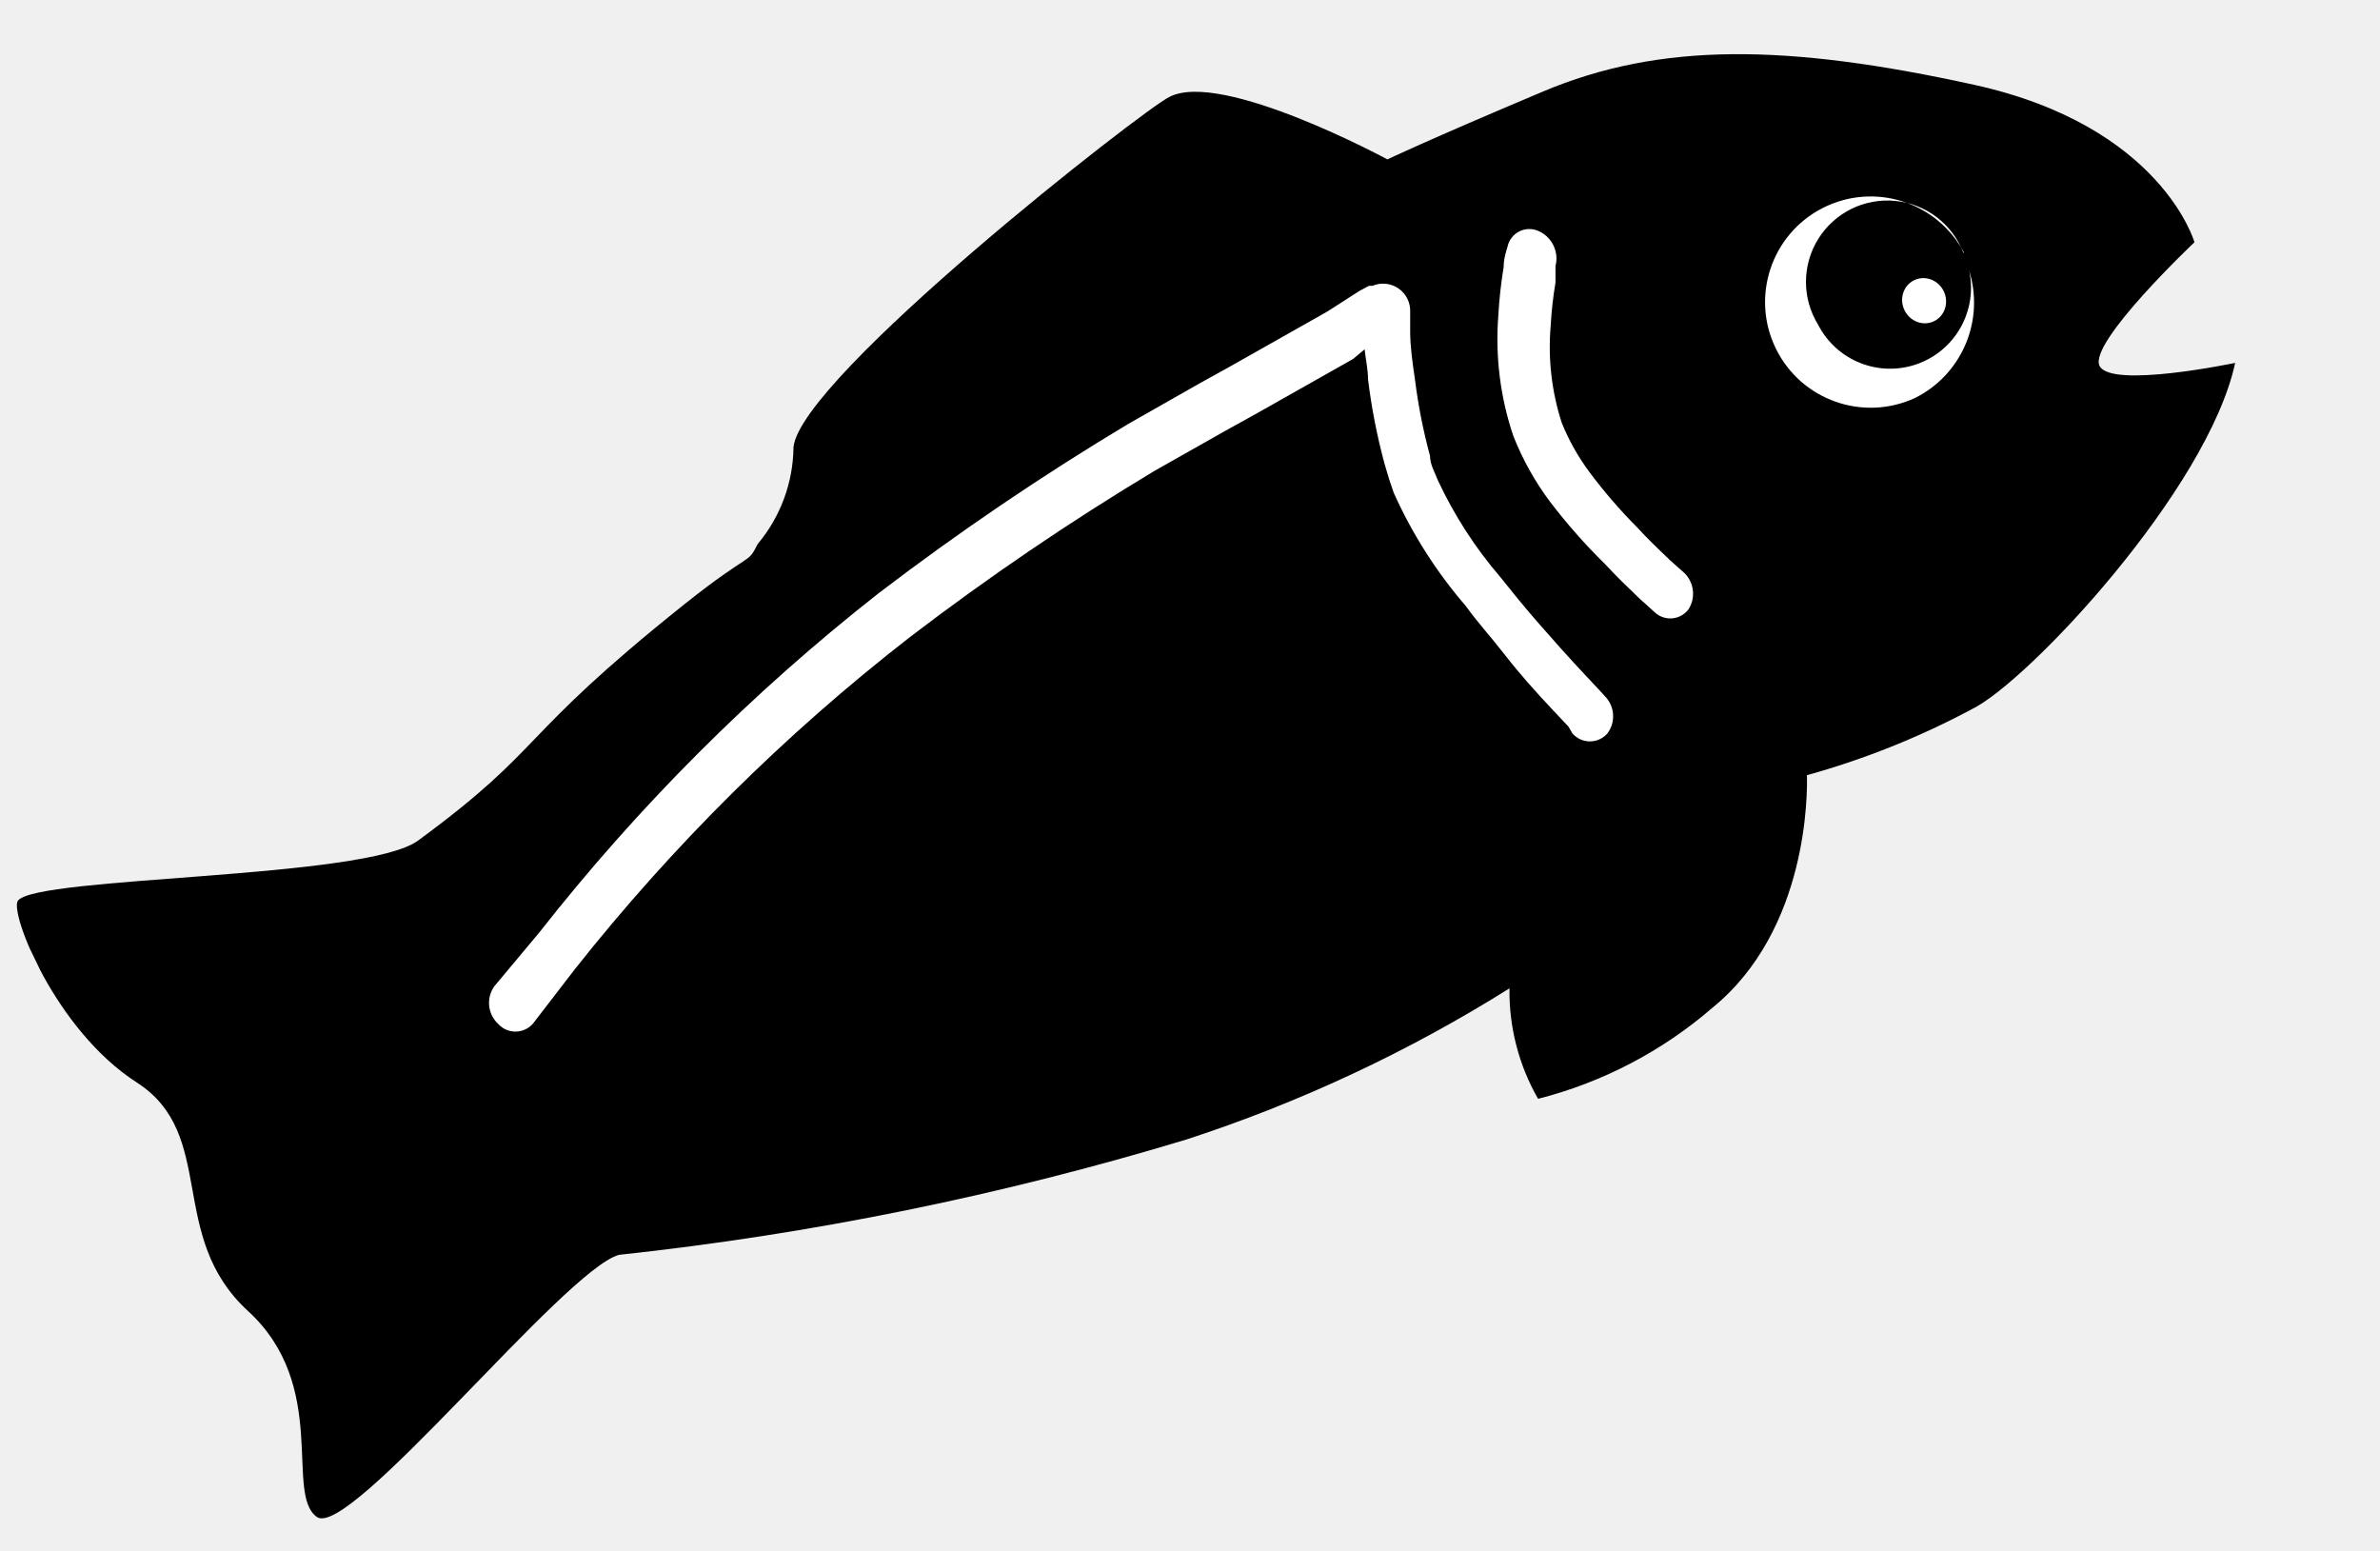
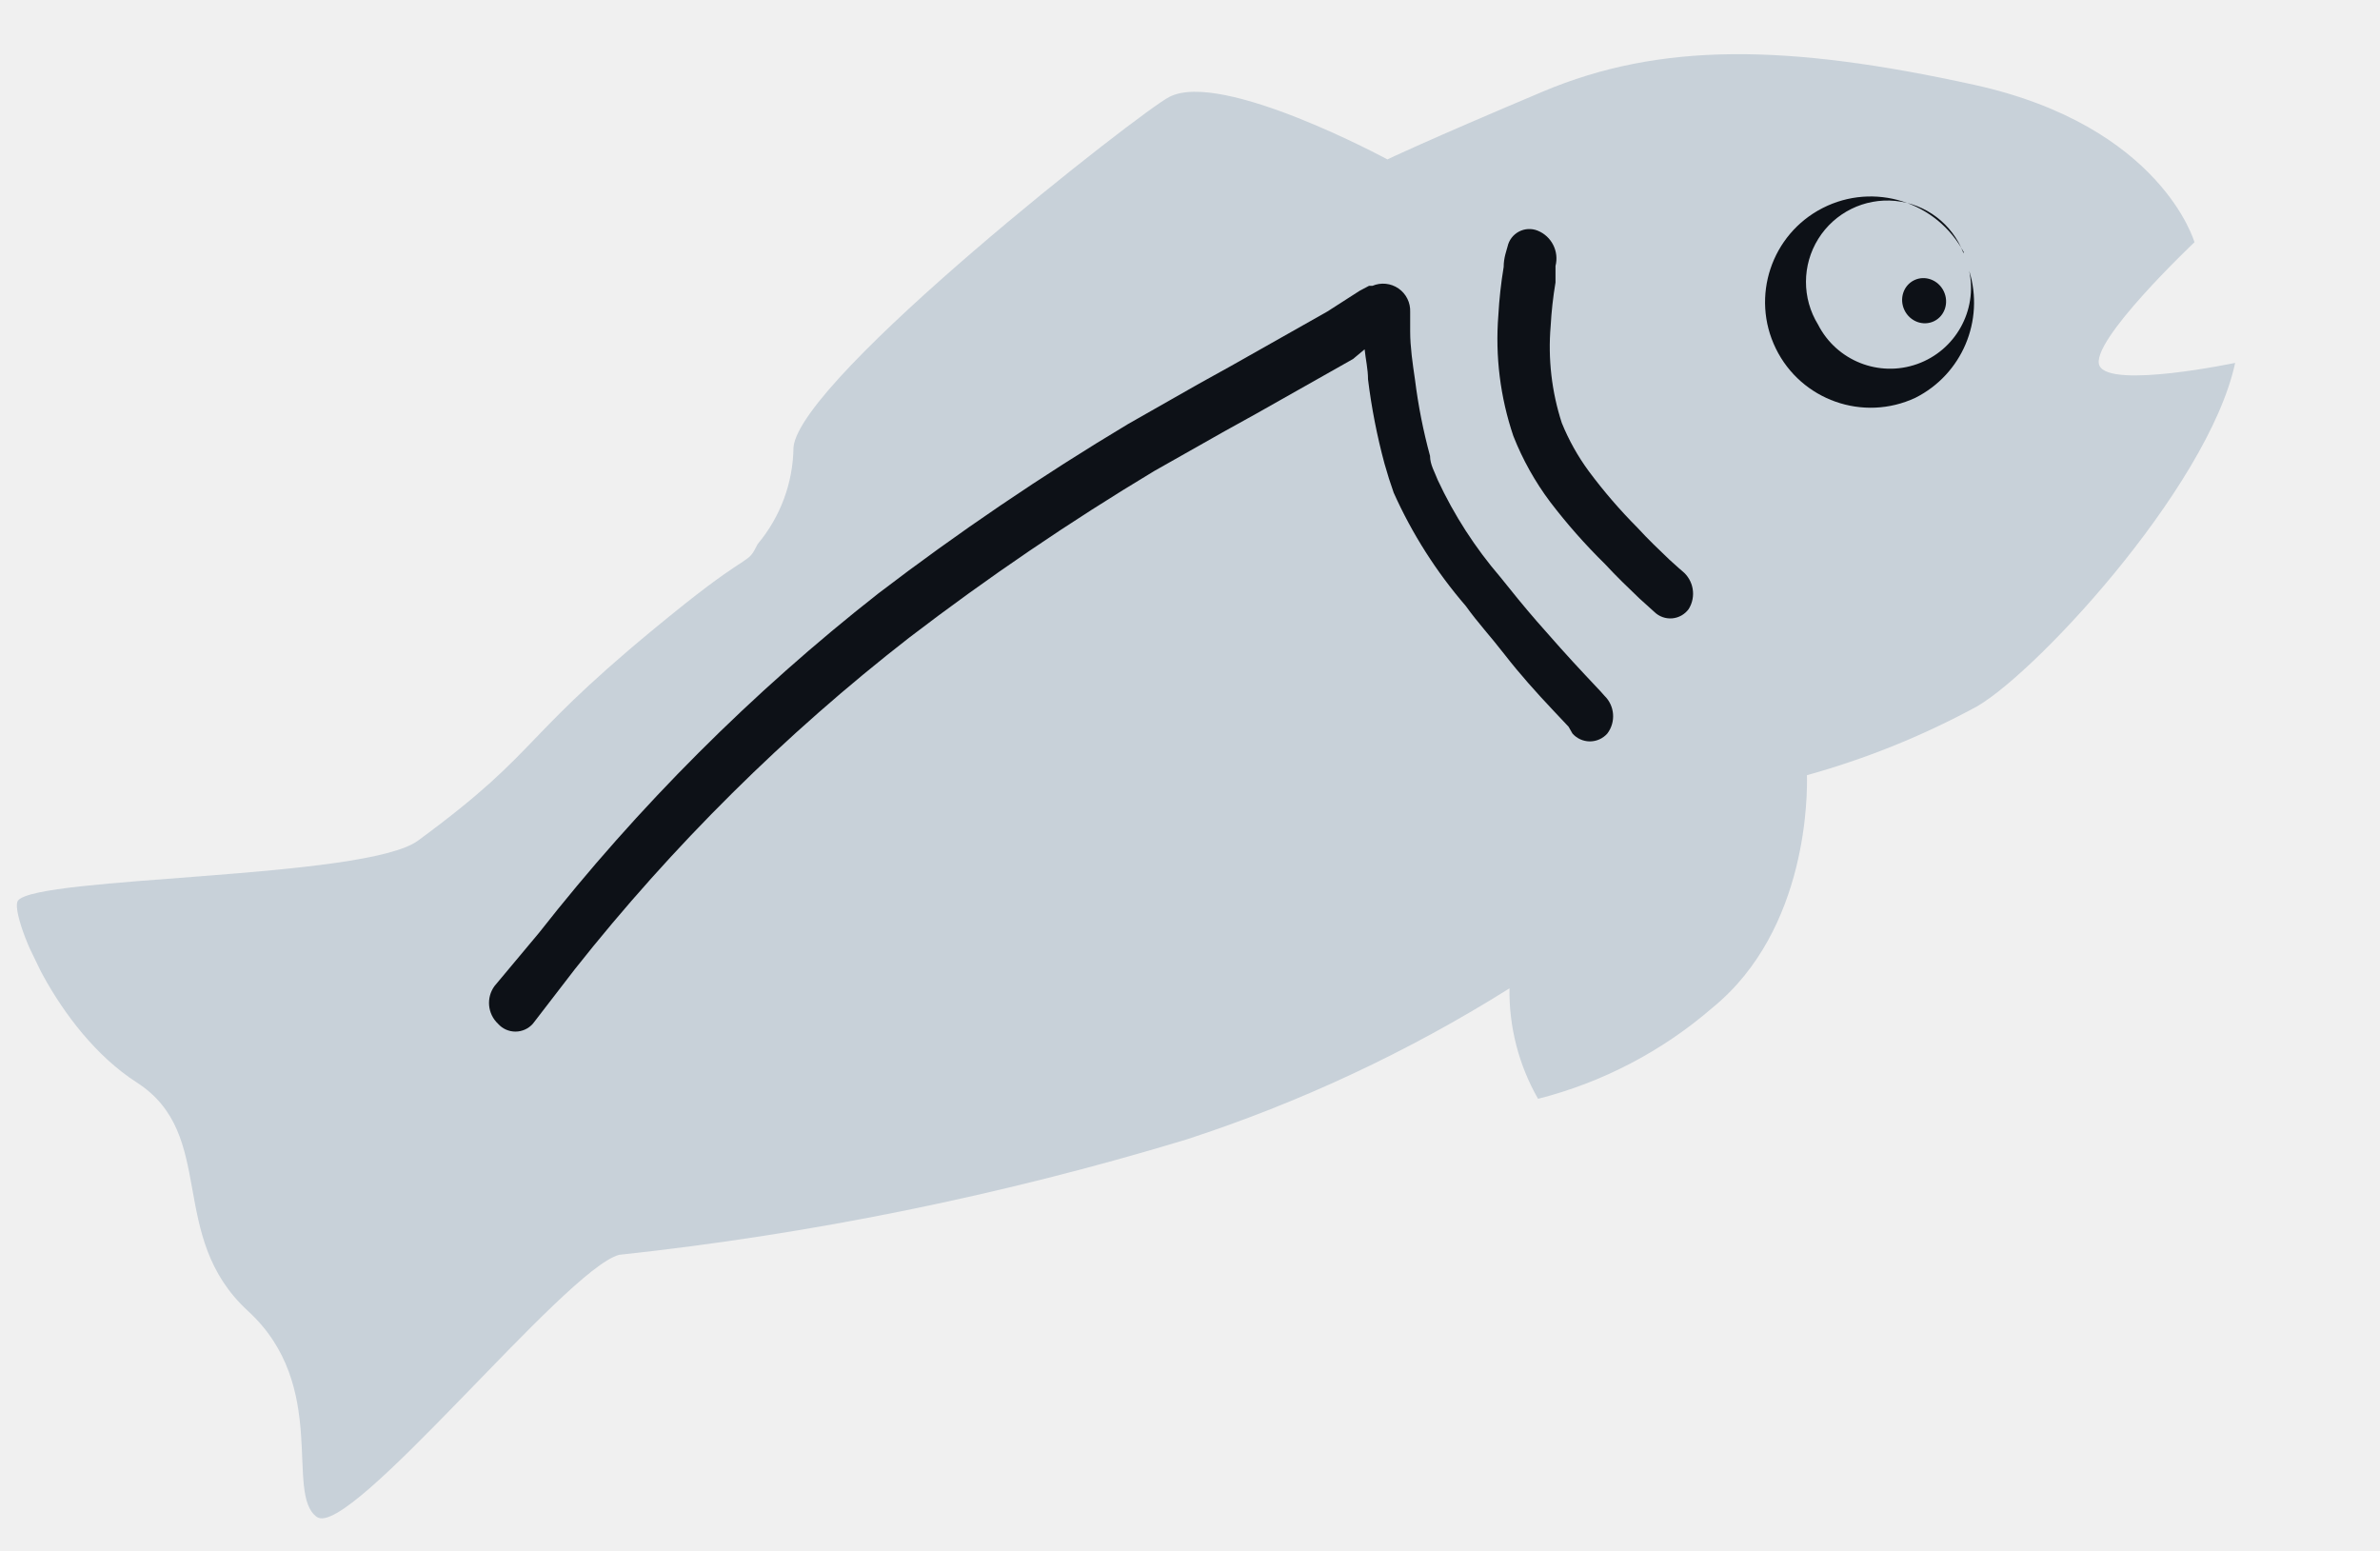
<svg xmlns="http://www.w3.org/2000/svg" id="Layer_1" data-name="Layer 1" viewBox="0 0 49.13 32">
  <defs>
-     <style>.cls-1,.cls-2{fill:#fff;}.cls-1{clip-rule:evenodd;}.cls-3{clip-path:url(#clip-path);}.cls-4{clip-path:url(#clip-path-2);}.cls-5{fill:#000;}.cls-6{clip-path:url(#clip-path-3);}.cls-7{fill:#fff;}.cls-8{clip-path:url(#clip-path-5);}.cls-9{clip-path:url(#clip-path-7);}.cls-10{clip-path:url(#clip-path-8);}.cls-11{fill:#000;}.cls-12{clip-path:url(#clip-path-9);}.cls-13{clip-path:url(#clip-path-11);}</style>
+     <style>.cls-1,.cls-2{fill:#0d1117;}.cls-1{clip-rule:evenodd;}.cls-3{clip-path:url(#clip-path);}.cls-4{clip-path:url(#clip-path-2);}.cls-5{fill:#c8d1d9;}.cls-6{clip-path:url(#clip-path-3);}.cls-7{fill:#0d1117;}.cls-8{clip-path:url(#clip-path-5);}.cls-9{clip-path:url(#clip-path-7);}.cls-10{clip-path:url(#clip-path-8);}.cls-11{fill:#c8d1d9;}.cls-12{clip-path:url(#clip-path-9);}.cls-13{clip-path:url(#clip-path-11);}</style>
    <clipPath id="clip-path">
      <path class="cls-1" d="M37.3,16a16.66,16.66,0,0,0,3.4-1.36c1.16-.56,4.88-4.54,5.44-7.15,0,0-2.57.54-2.8.06S45.3,5,45.3,5s-.68-2.4-4.55-3.25-6.48-.88-8.9.14-3.21,1.4-3.21,1.4S25.22,1.44,24.14,2c-.54.26-7.62,5.79-7.76,7.23a3.16,3.16,0,0,1-.74,2c-.22.44-.1.12-1.51,1.24-3.53,2.82-2.82,2.91-5.5,4.88-1.09.8-7.87.73-8.26,1.24-.18.24.77,2.67,2.45,3.75s.61,3.17,2.3,4.72.75,3.77,1.42,4.25,5.12-5.11,6.24-5.41a64,64,0,0,0,11.71-2.38,30.09,30.09,0,0,0,6.67-3.12,4.46,4.46,0,0,0,.59,2.28,8.83,8.83,0,0,0,3.6-1.88C37.34,19.18,37.31,16.33,37.3,16Z" />
    </clipPath>
    <clipPath id="clip-path-2">
      <rect class="cls-2" x="3.99" y="-2.12" width="46.61" height="46.61" transform="translate(-6.51 14.03) rotate(-25.87)" />
    </clipPath>
    <clipPath id="clip-path-3">
      <path class="cls-2" d="M32.11,5.49l0,.08c0,.07,0,.16,0,.26a8.11,8.11,0,0,0-.1.9,5.08,5.08,0,0,0,.23,2,4.61,4.61,0,0,0,.56,1,10.72,10.72,0,0,0,1,1.16c.22.24.45.46.66.66l.2.18.07.06a.6.6,0,0,1,.13.78.47.47,0,0,1-.71.06l-.31-.28c-.23-.22-.47-.45-.71-.71A11.93,11.93,0,0,1,32,10.36,5.83,5.83,0,0,1,31.24,9a6.24,6.24,0,0,1-.31-2.49,9.24,9.24,0,0,1,.11-1c0-.19.06-.34.08-.42a.46.46,0,0,1,.62-.33A.62.62,0,0,1,32.11,5.49Z" />
    </clipPath>
    <clipPath id="clip-path-5">
      <path class="cls-2" d="M27.93,7.41l-2,1.13-.65.36-1.45.82a54.55,54.55,0,0,0-5.06,3.44A40.5,40.5,0,0,0,11.87,20L11,21.13a.48.48,0,0,1-.72,0,.59.59,0,0,1-.07-.78l.92-1.1a41.31,41.31,0,0,1,7-7,55.34,55.34,0,0,1,5.16-3.5l1.46-.83.65-.36,2-1.13L28.07,6l.19-.1.07,0a.56.56,0,0,1,.78.54v.1c0,.09,0,.19,0,.3,0,.32.05.66.1,1a11.32,11.32,0,0,0,.31,1.57c0,.18.1.34.16.5a8.74,8.74,0,0,0,1.29,2c.24.3.49.61.76.92s.67.76,1,1.11l.31.33.08.09,0,0a.59.59,0,0,1,.06.78.48.48,0,0,1-.72,0l0,0L32.38,15l-.32-.34c-.34-.36-.69-.75-1-1.15s-.55-.65-.8-1a9.57,9.57,0,0,1-1.49-2.34q-.1-.28-.19-.6a12.52,12.52,0,0,1-.34-1.74c0-.21-.05-.42-.07-.62Z" />
    </clipPath>
    <clipPath id="clip-path-7">
      <ellipse class="cls-2" cx="38.57" cy="6.14" rx="2.18" ry="2.26" transform="translate(1.19 17.44) rotate(-25.87)" />
    </clipPath>
    <clipPath id="clip-path-8">
      <rect class="cls-2" x="3.66" y="-0.78" width="46.61" height="42.57" transform="translate(-6.25 13.82) rotate(-25.87)" />
    </clipPath>
    <clipPath id="clip-path-9">
      <path class="cls-1" d="M40.54,5.21v0a2.18,2.18,0,1,0-1,3,2.2,2.2,0,0,0,1.11-2.62A1.67,1.67,0,0,1,37.53,6.7a1.68,1.68,0,1,1,3-1.48Z" />
    </clipPath>
    <clipPath id="clip-path-11">
      <ellipse class="cls-2" cx="39.72" cy="6.21" rx="0.45" ry="0.47" transform="translate(1.27 17.95) rotate(-25.87)" />
    </clipPath>
  </defs>
  <g class="cls-3">
    <g class="cls-4">
      <rect class="cls-5" x="-0.07" y="2.53" width="48.09" height="23.56" transform="translate(-3.84 11.89) rotate(-25.87)" />
    </g>
  </g>
  <g class="cls-6">
    <g class="cls-4">
      <rect class="cls-7" x="30.57" y="3.94" width="4" height="10.05" transform="translate(-0.65 15.11) rotate(-25.87)" />
    </g>
  </g>
  <g class="cls-8">
    <g class="cls-4">
      <rect class="cls-7" x="8.03" y="9.48" width="25.13" height="12.03" transform="translate(-4.7 10.54) rotate(-25.87)" />
    </g>
  </g>
  <g class="cls-9">
    <g class="cls-10">
      <rect class="cls-11" x="35.64" y="3.2" width="5.86" height="5.89" transform="translate(1.19 17.44) rotate(-25.87)" />
    </g>
  </g>
  <g class="cls-12">
    <g class="cls-10">
      <rect class="cls-7" x="35.64" y="3.2" width="5.86" height="5.89" transform="translate(1.19 17.44) rotate(-25.87)" />
    </g>
  </g>
  <g class="cls-13">
    <g class="cls-10">
      <rect class="cls-7" x="38.51" y="5.06" width="2.41" height="2.31" transform="translate(1.27 17.95) rotate(-25.87)" />
    </g>
  </g>
</svg>
